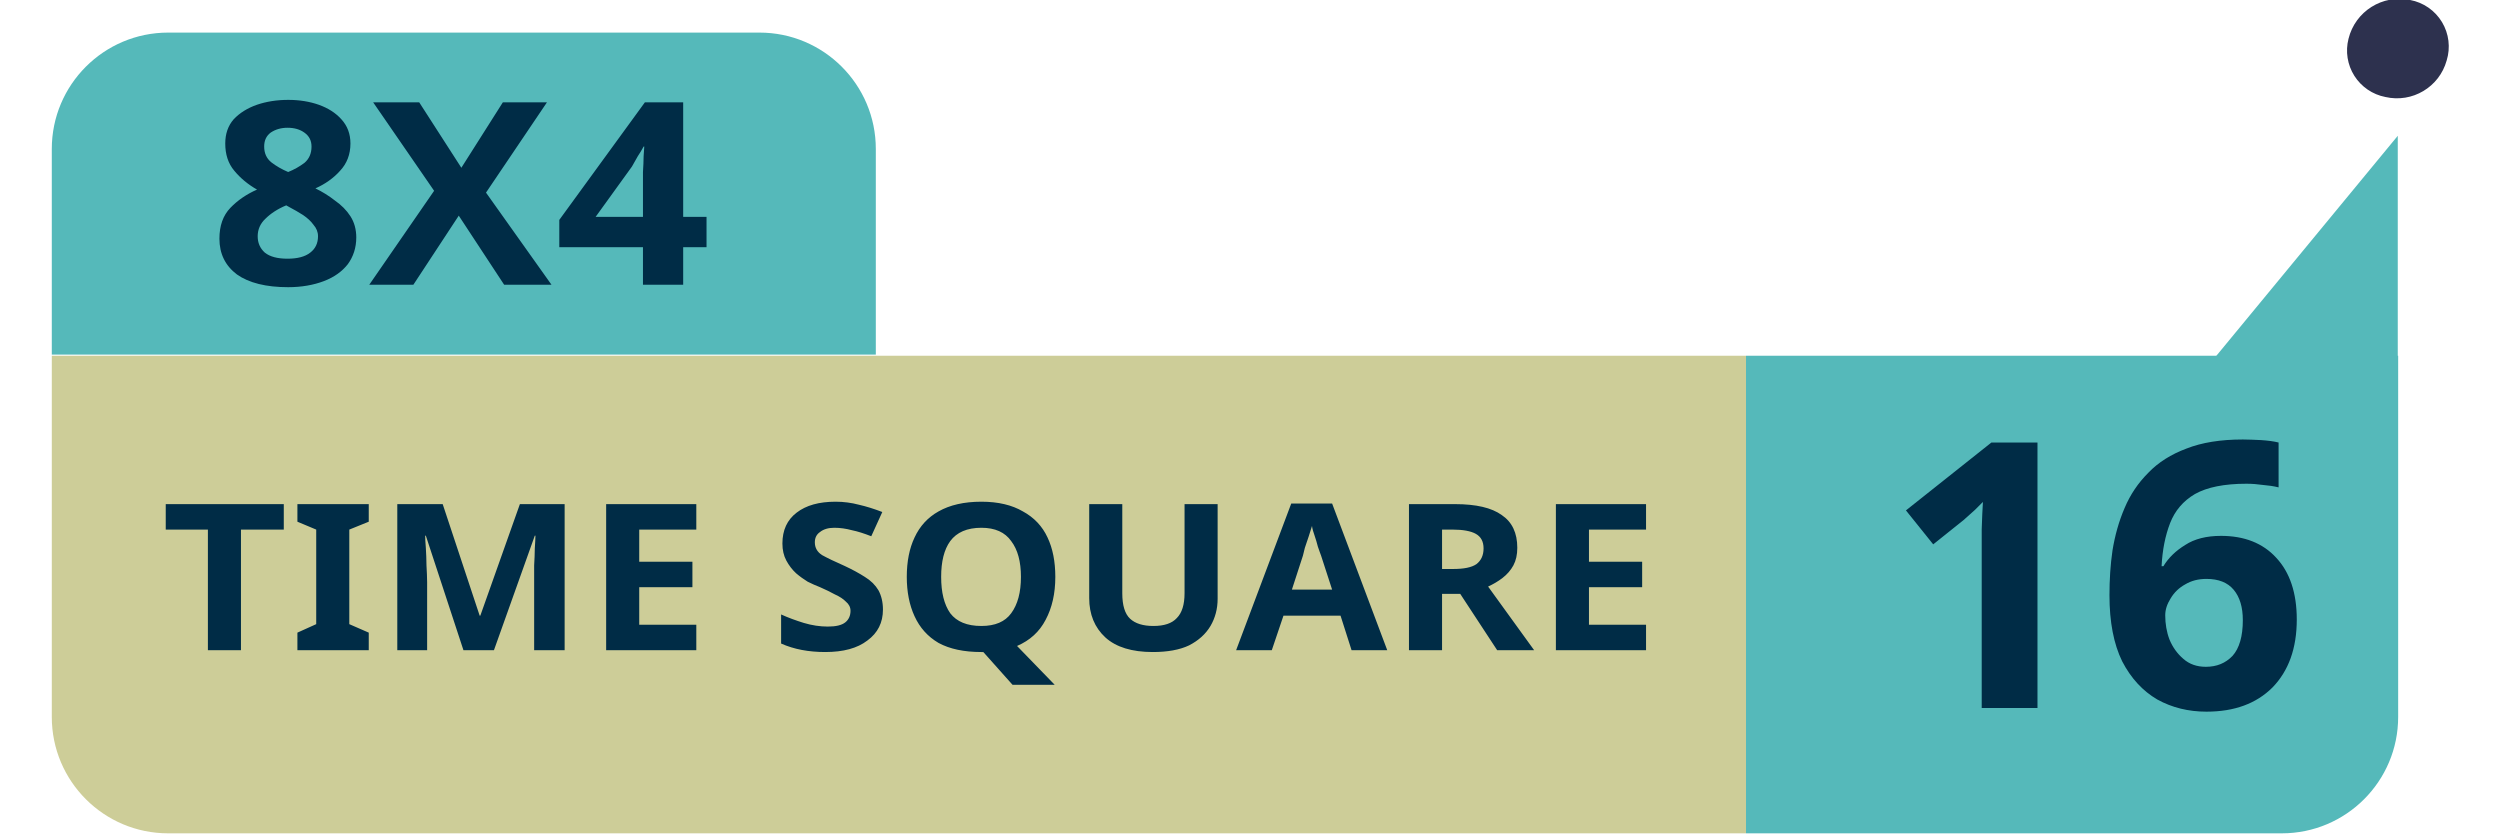
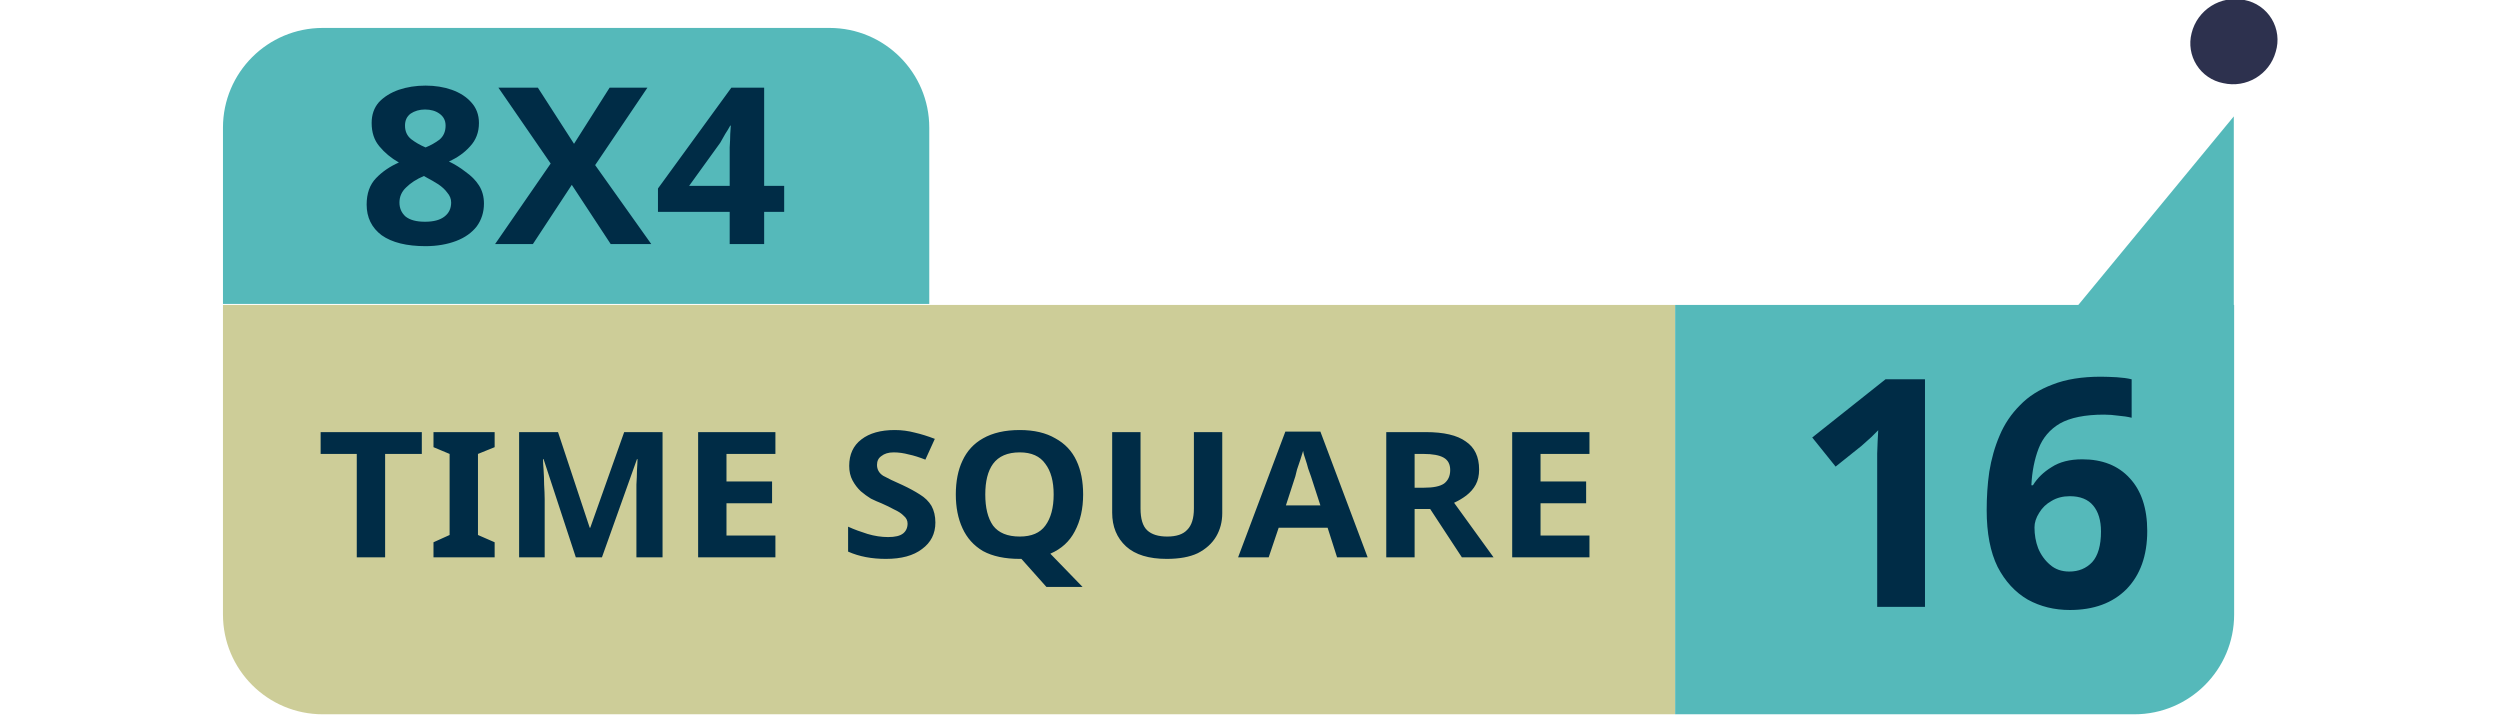
- <svg xmlns="http://www.w3.org/2000/svg" id="Layer_1" data-name="Layer 1" width="180" height="60" viewBox="0 0 61.77 21.48">
+ <svg xmlns="http://www.w3.org/2000/svg" id="Layer_1" data-name="Layer 1" width="140" height="40" viewBox="0 0 61.77 21.48">
  <defs>
    <style>.cls-1{fill:none;}.cls-2{fill:#55b9ba;}.cls-3{clip-path:url(#clip-path);}.cls-4{font-size:6.6px;letter-spacing:0.01em;}.cls-4,.cls-6,.cls-7{fill:#002c46;font-family:ProximaNova-Bold, Proxima Nova;font-weight:700;}.cls-5{fill:#cdcd98;}.cls-6{font-size:5.28px;letter-spacing:0.01em;}.cls-7{font-size:9.58px;}.cls-8{fill:#2d314e;}</style>
    <clipPath id="clip-path">
      <rect class="cls-1" x="4.08" y="2.49" width="13.08" height="5.03" />
    </clipPath>
  </defs>
  <path class="cls-2" d="M3,.84H18.24a3,3,0,0,1,3,3v5.3a0,0,0,0,1,0,0H0a0,0,0,0,1,0,0V3.84A3,3,0,0,1,3,.84Z" />
  <g class="cls-3">
    <text class="cls-4" transform="translate(4.07 7.34) scale(1.07 1)">8X4</text>
  </g>
  <path class="cls-5" d="M0,9.17H43.67a0,0,0,0,1,0,0V21.48a0,0,0,0,1,0,0H3a3,3,0,0,1-3-3V9.17A0,0,0,0,1,0,9.17Z" />
  <text class="cls-6" transform="translate(2.82 16.76) scale(1.07 1)">TIME SQUARE</text>
  <path class="cls-2" d="M43.67,9.17H60.48a0,0,0,0,1,0,0v9.31a3,3,0,0,1-3,3H43.67a0,0,0,0,1,0,0V9.17A0,0,0,0,1,43.67,9.17Z" />
  <text class="cls-7" transform="translate(47.23 18.25)">16</text>
  <polygon class="cls-2" points="60.47 3.5 60.47 9.45 54.97 10.17 60.47 3.5" />
  <path class="cls-8" d="M59.2,1a1.22,1.22,0,0,0,.95,1.5,1.33,1.33,0,0,0,1.58-.94A1.22,1.22,0,0,0,60.79,0,1.35,1.35,0,0,0,59.2,1" />
</svg>
